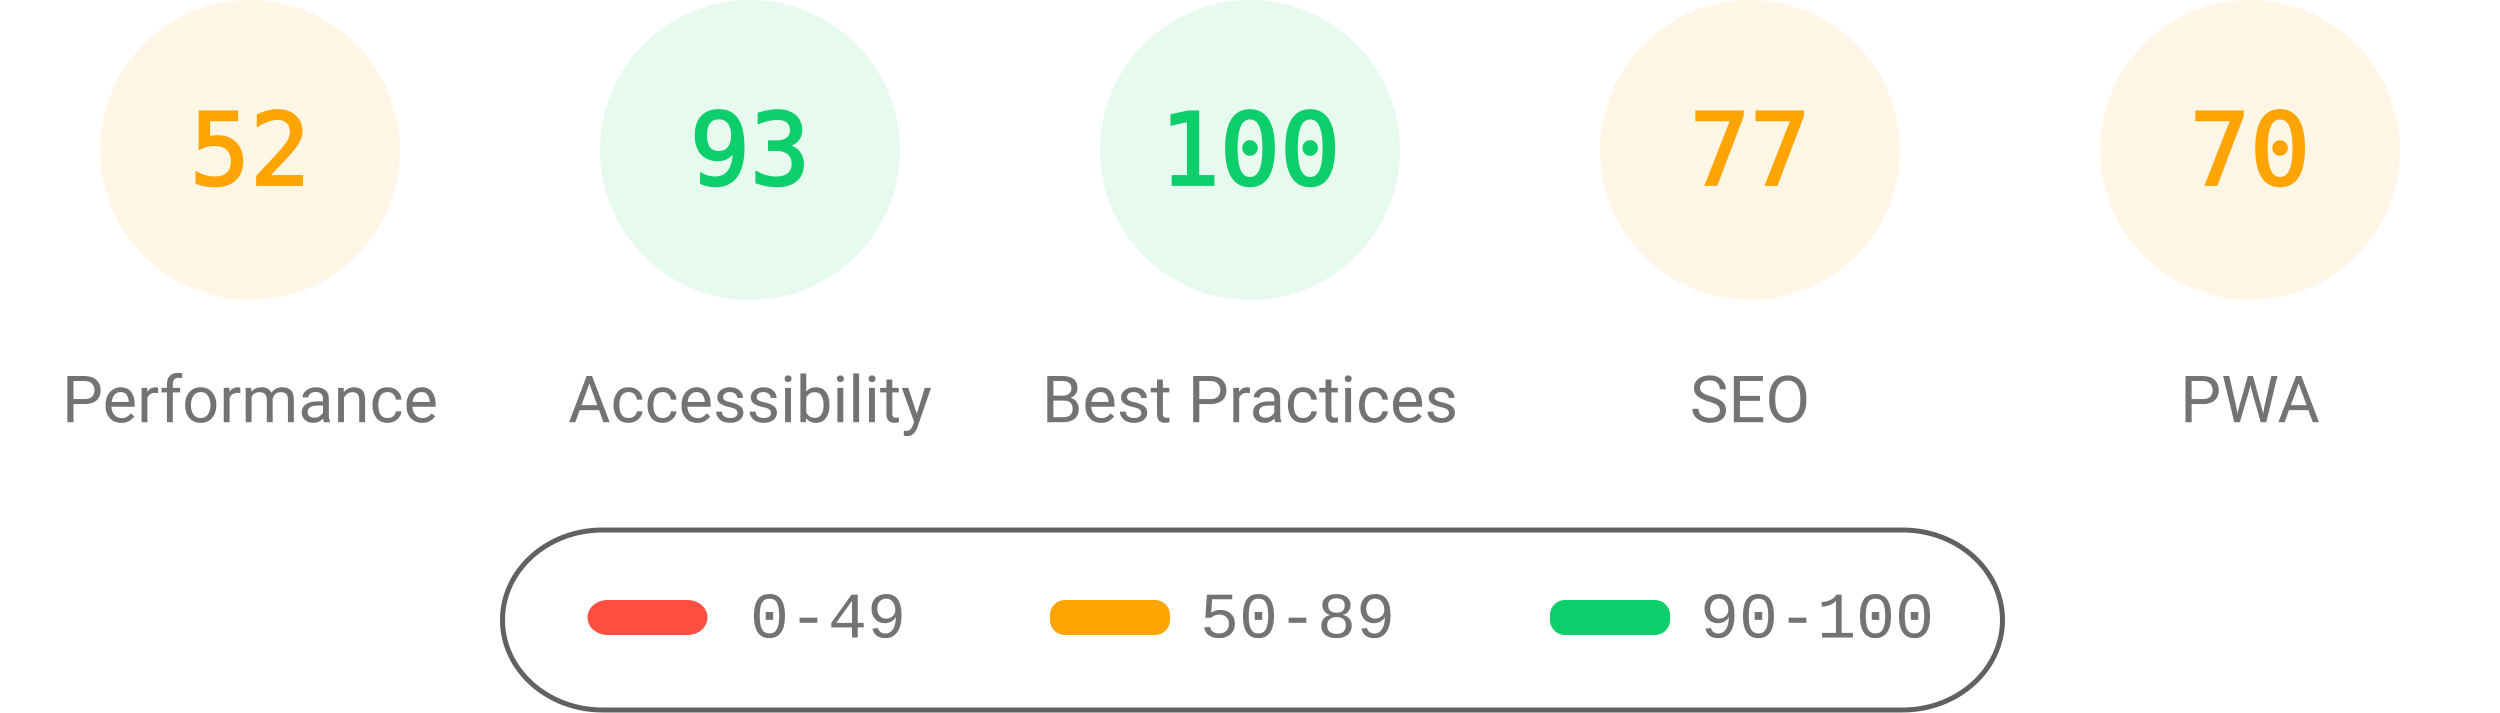
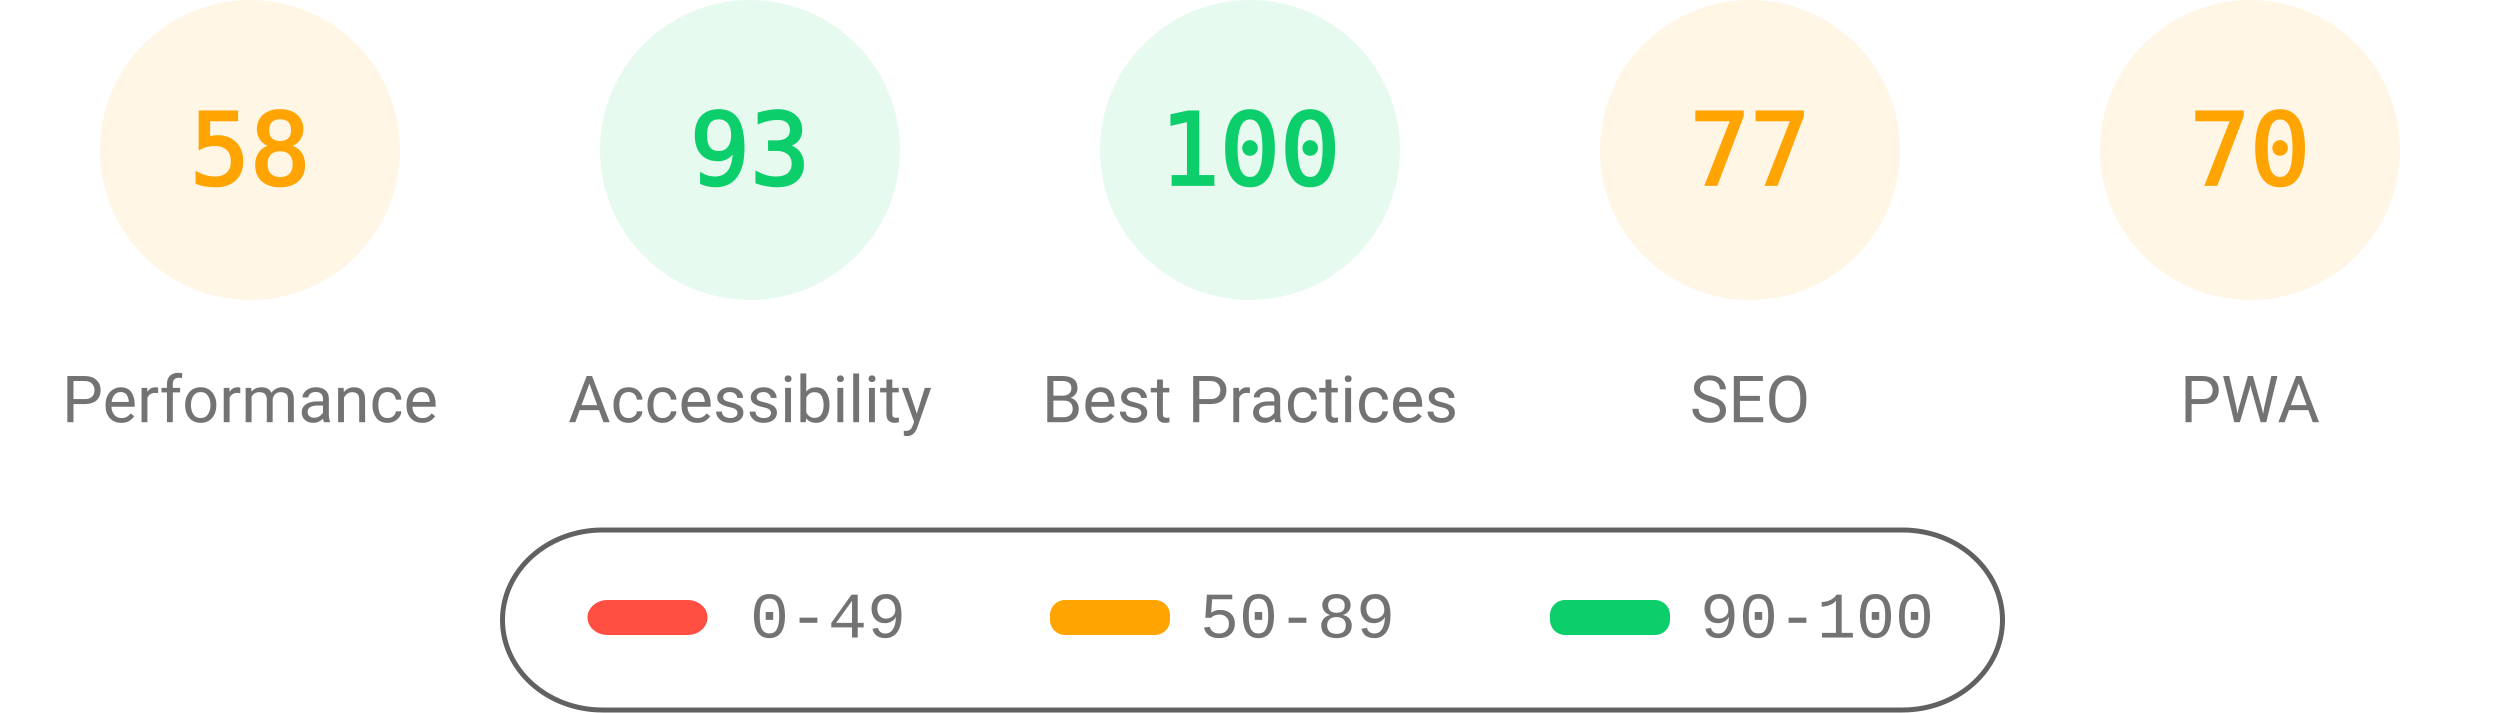
<svg xmlns="http://www.w3.org/2000/svg" fill="none" width="1000" height="285">
  <style>.gauge-base{opacity:.1}.gauge-arc{fill:none;animation-delay:250ms;stroke-linecap:round;transform:rotate(-90deg);transform-origin:100px 60px;animation:load-gauge 1s ease forwards}.guage-text{font-size:40px;font-family:monospace;text-align:center}.guage-red{color:#ff4e42;fill:#ff4e42;stroke:#ff4e42}.guage-orange{color:#ffa400;fill:#ffa400;stroke:#ffa400}.guage-green{color:#0cce6b;fill:#0cce6b;stroke:#0cce6b}.guage-undefined{color:#5c5c5c;fill:#5c5c5c;stroke:#5c5c5c}.guage-title{color:#737373;fill:#737373;stroke:none;font-size:26px;line-height:26px;font-family:Roboto,Halvetica,Arial,sans-serif}@keyframes load-gauge{from{stroke-dasharray:0 352.858}}</style>
  <svg class="guage-div guage-perf guage-orange" viewBox="0 0 200 200" width="200" height="200">
    <circle class="gauge-base" r="56" cx="100" cy="60" stroke-width="8" />
-     <circle class="gauge-arc guage-arc-1" r="56" cx="100" cy="60" stroke-width="8" style="stroke-dasharray:182.966,351.858" />
-     <text class="guage-text" x="100" y="60" alignment-baseline="central" dominant-baseline="central" text-anchor="middle">52</text>
+     <circle class="gauge-arc guage-arc-1" r="56" cx="100" cy="60" stroke-width="8" style="stroke-dasharray:204.078,351.858" />
+     <text class="guage-text" x="100" y="60" alignment-baseline="central" dominant-baseline="central" text-anchor="middle">58</text>
    <text class="guage-title" x="100" y="160" alignment-baseline="central" dominant-baseline="central" text-anchor="middle">Performance</text>
  </svg>
  <svg class="guage-div guage-acc guage-green" viewBox="0 0 200 200" width="200" height="200" x="200">
    <circle class="gauge-base" r="56" cx="100" cy="60" stroke-width="8" />
    <circle class="gauge-arc guage-arc-2" r="56" cx="100" cy="60" stroke-width="8" style="stroke-dasharray:327.228,351.858" />
    <text class="guage-text" x="100" y="60" alignment-baseline="central" dominant-baseline="central" text-anchor="middle">93</text>
    <text class="guage-title" x="100" y="160" alignment-baseline="central" dominant-baseline="central" text-anchor="middle">Accessibility</text>
  </svg>
  <svg class="guage-div guage-best guage-green" viewBox="0 0 200 200" width="200" height="200" x="400">
    <circle class="gauge-base" r="56" cx="100" cy="60" stroke-width="8" />
    <circle class="gauge-arc guage-arc-3" r="56" cx="100" cy="60" stroke-width="8" style="stroke-dasharray:351.858,351.858" />
    <text class="guage-text" x="100" y="60" alignment-baseline="central" dominant-baseline="central" text-anchor="middle">100</text>
    <text class="guage-title" x="100" y="160" alignment-baseline="central" dominant-baseline="central" text-anchor="middle">Best Practices</text>
  </svg>
  <svg class="guage-div guage-seo guage-orange" viewBox="0 0 200 200" width="200" height="200" x="600">
    <circle class="gauge-base" r="56" cx="100" cy="60" stroke-width="8" />
    <circle class="gauge-arc guage-arc-4" r="56" cx="100" cy="60" stroke-width="8" style="stroke-dasharray:270.931,351.858" />
    <text class="guage-text" x="100" y="60" alignment-baseline="central" dominant-baseline="central" text-anchor="middle">77</text>
    <text class="guage-title" x="100" y="160" alignment-baseline="central" dominant-baseline="central" text-anchor="middle">SEO</text>
  </svg>
  <svg class="guage-div guage-pwa guage-orange" viewBox="0 0 200 200" width="200" height="200" x="800">
    <circle class="gauge-base" r="56" cx="100" cy="60" stroke-width="8" />
    <circle class="gauge-arc guage-arc-4" r="56" cx="100" cy="60" stroke-width="8" style="stroke-dasharray:246.301,351.858" />
    <text class="guage-text" x="100" y="60" alignment-baseline="central" dominant-baseline="central" text-anchor="middle">70</text>
    <text class="guage-title" x="100" y="160" alignment-baseline="central" dominant-baseline="central" text-anchor="middle">PWA</text>
  </svg>
  <svg width="604" height="76" x="200" y="210">
    <path fill="none" id="canvas_background" d="M-1-1h604v80H-1z" />
    <rect fill-opacity="0" stroke="#616161" stroke-width="2" rx="40" id="svg_2" height="72" width="600" y="2" x="1" fill="#000" />
    <rect stroke="#000" rx="8" id="svg_3" height="14" width="48" y="30" x="35" stroke-opacity="null" stroke-width="0" fill="#ff4e42" />
    <rect stroke="#000" rx="6" id="svg_4" height="14" width="48" y="30" x="220" stroke-opacity="null" stroke-width="0" fill="#ffa400" />
    <rect stroke="#000" rx="6" id="svg_5" height="14" width="48" y="30" x="420" stroke-opacity="null" stroke-width="0" fill="#0cce6b" />
    <text xml:space="preserve" text-anchor="start" font-family="'Courier New', Courier, monospace" font-size="26" id="svg_6" y="45" x="100" stroke-opacity="null" stroke-width="0" stroke="#000" fill="#737373">0-49</text>
    <text xml:space="preserve" text-anchor="start" font-family="'Courier New', Courier, monospace" font-size="26" id="svg_7" y="45" x="280" stroke-opacity="null" stroke-width="0" stroke="#000" fill="#737373">50-89</text>
    <text xml:space="preserve" text-anchor="start" font-family="'Courier New', Courier, monospace" font-size="26" id="svg_8" y="45" x="480" stroke-opacity="null" stroke-width="0" stroke="#000" fill="#737373">90-100</text>
  </svg>
</svg>
